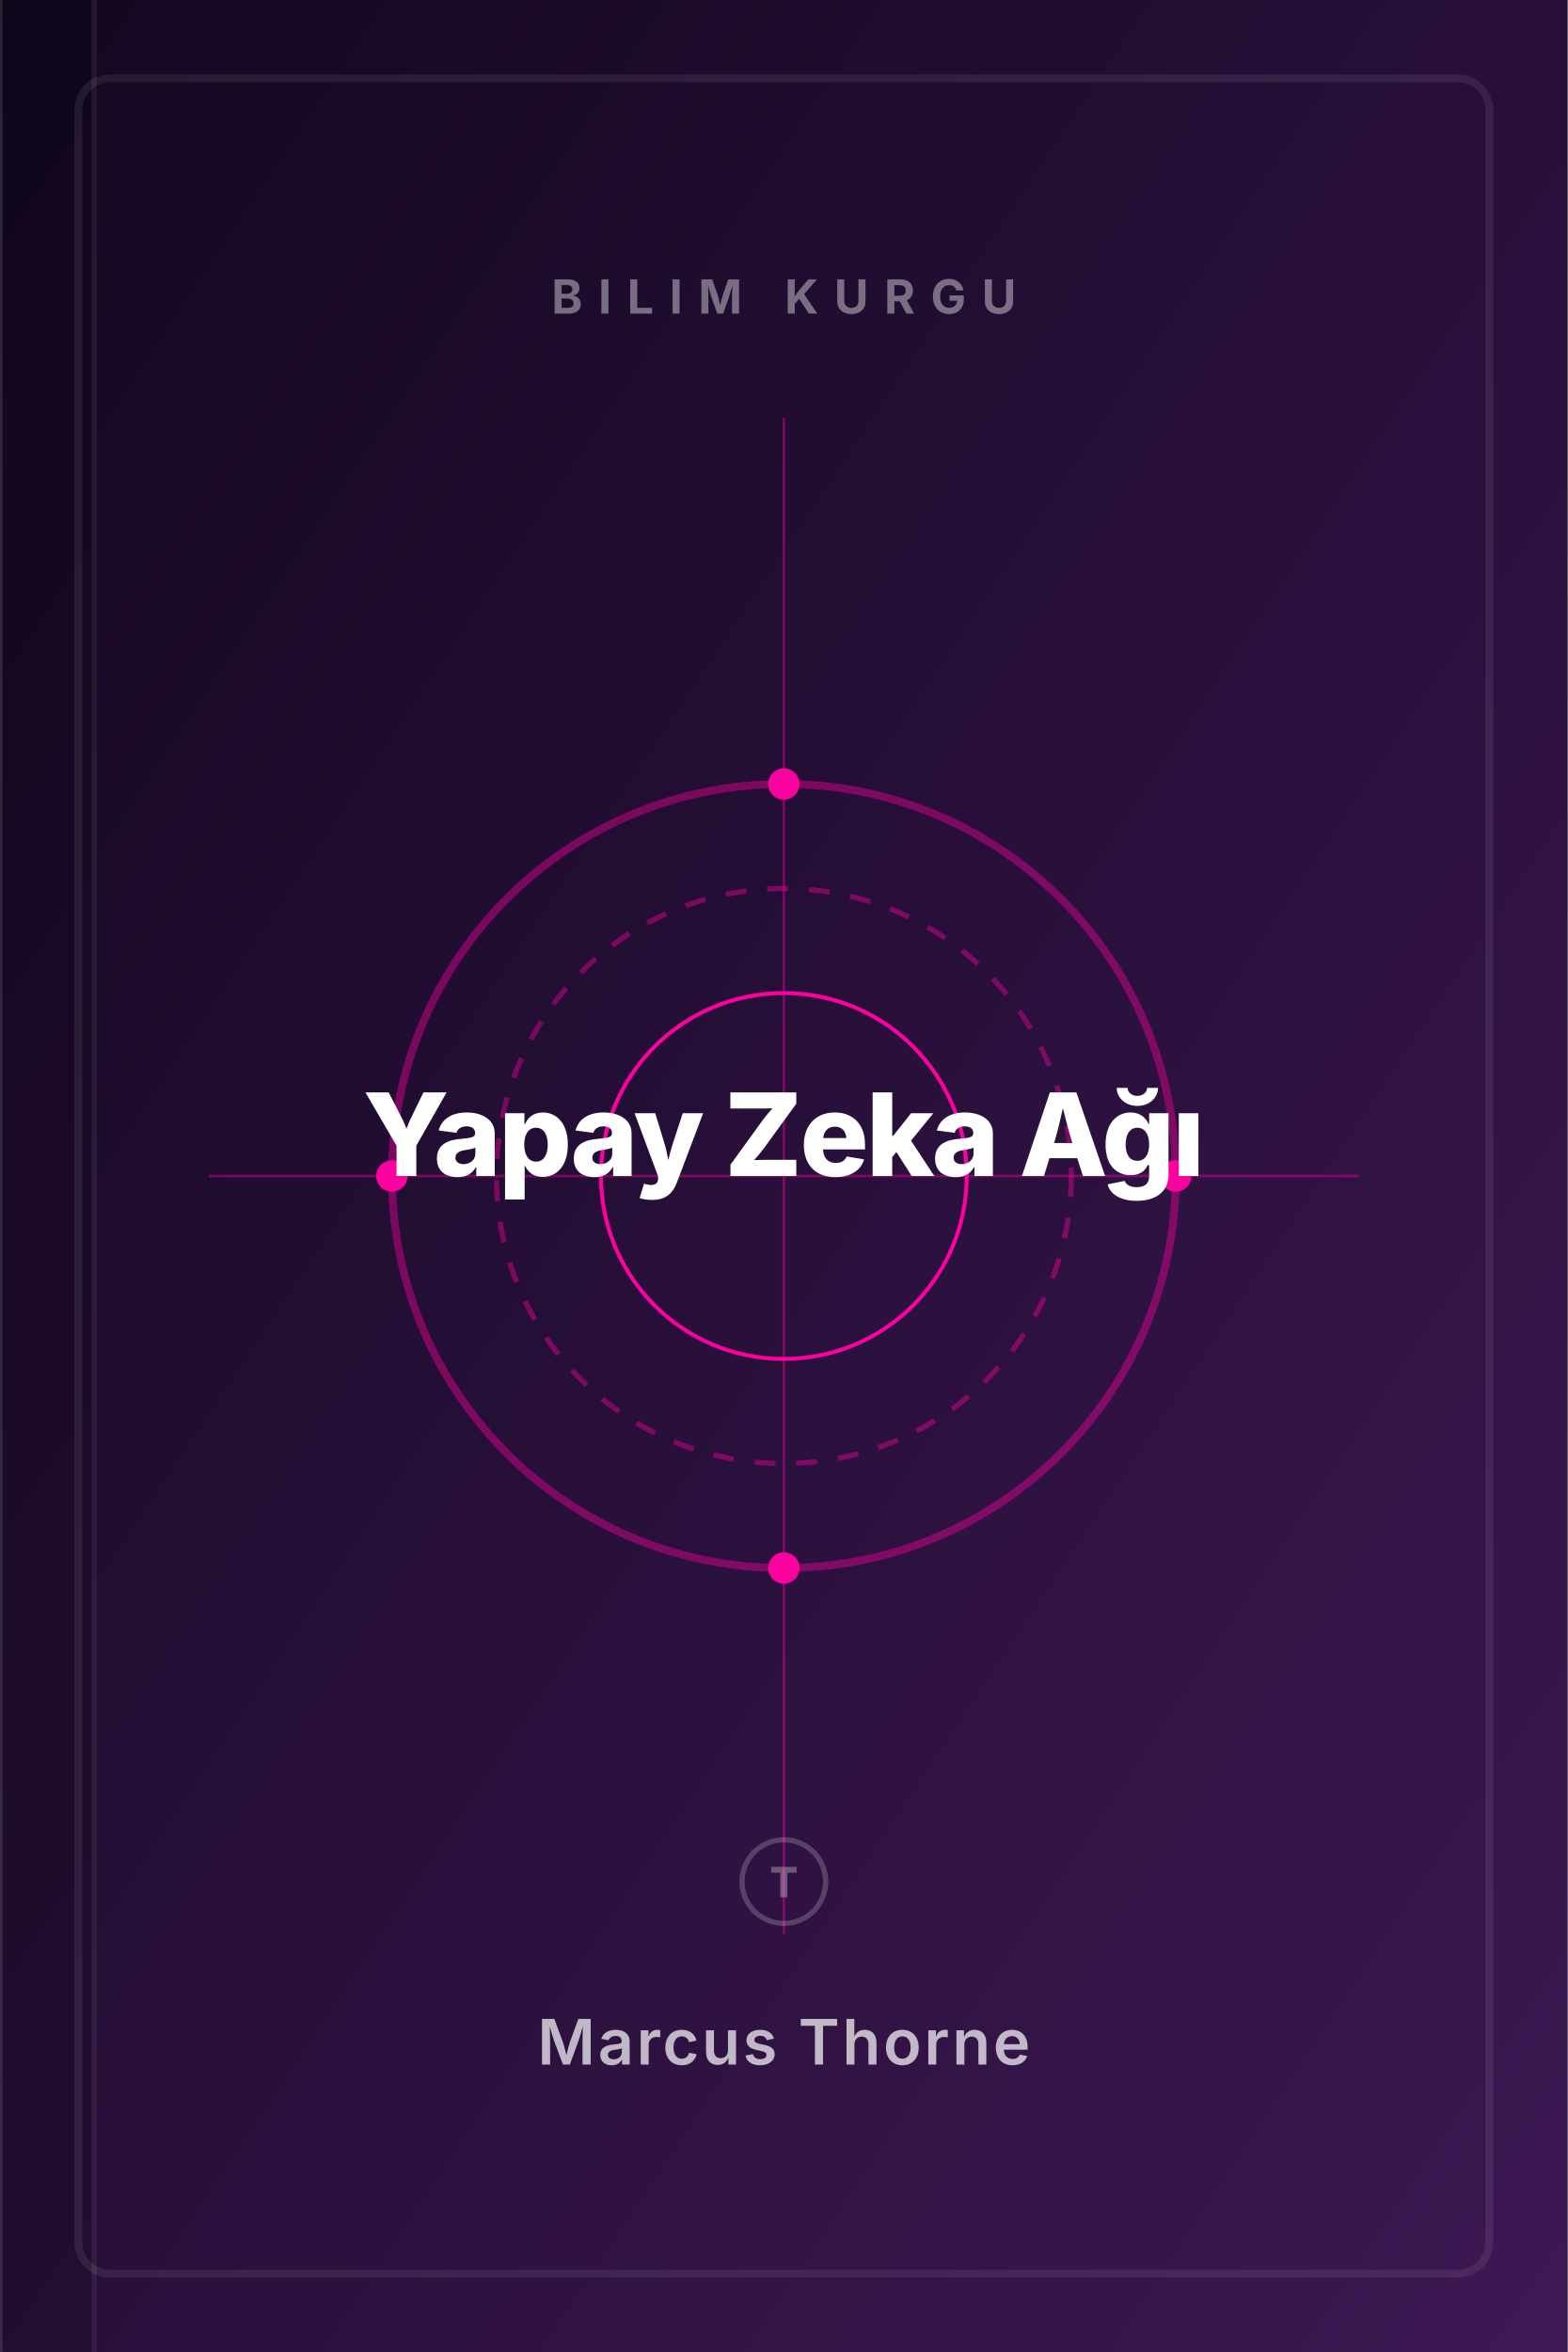
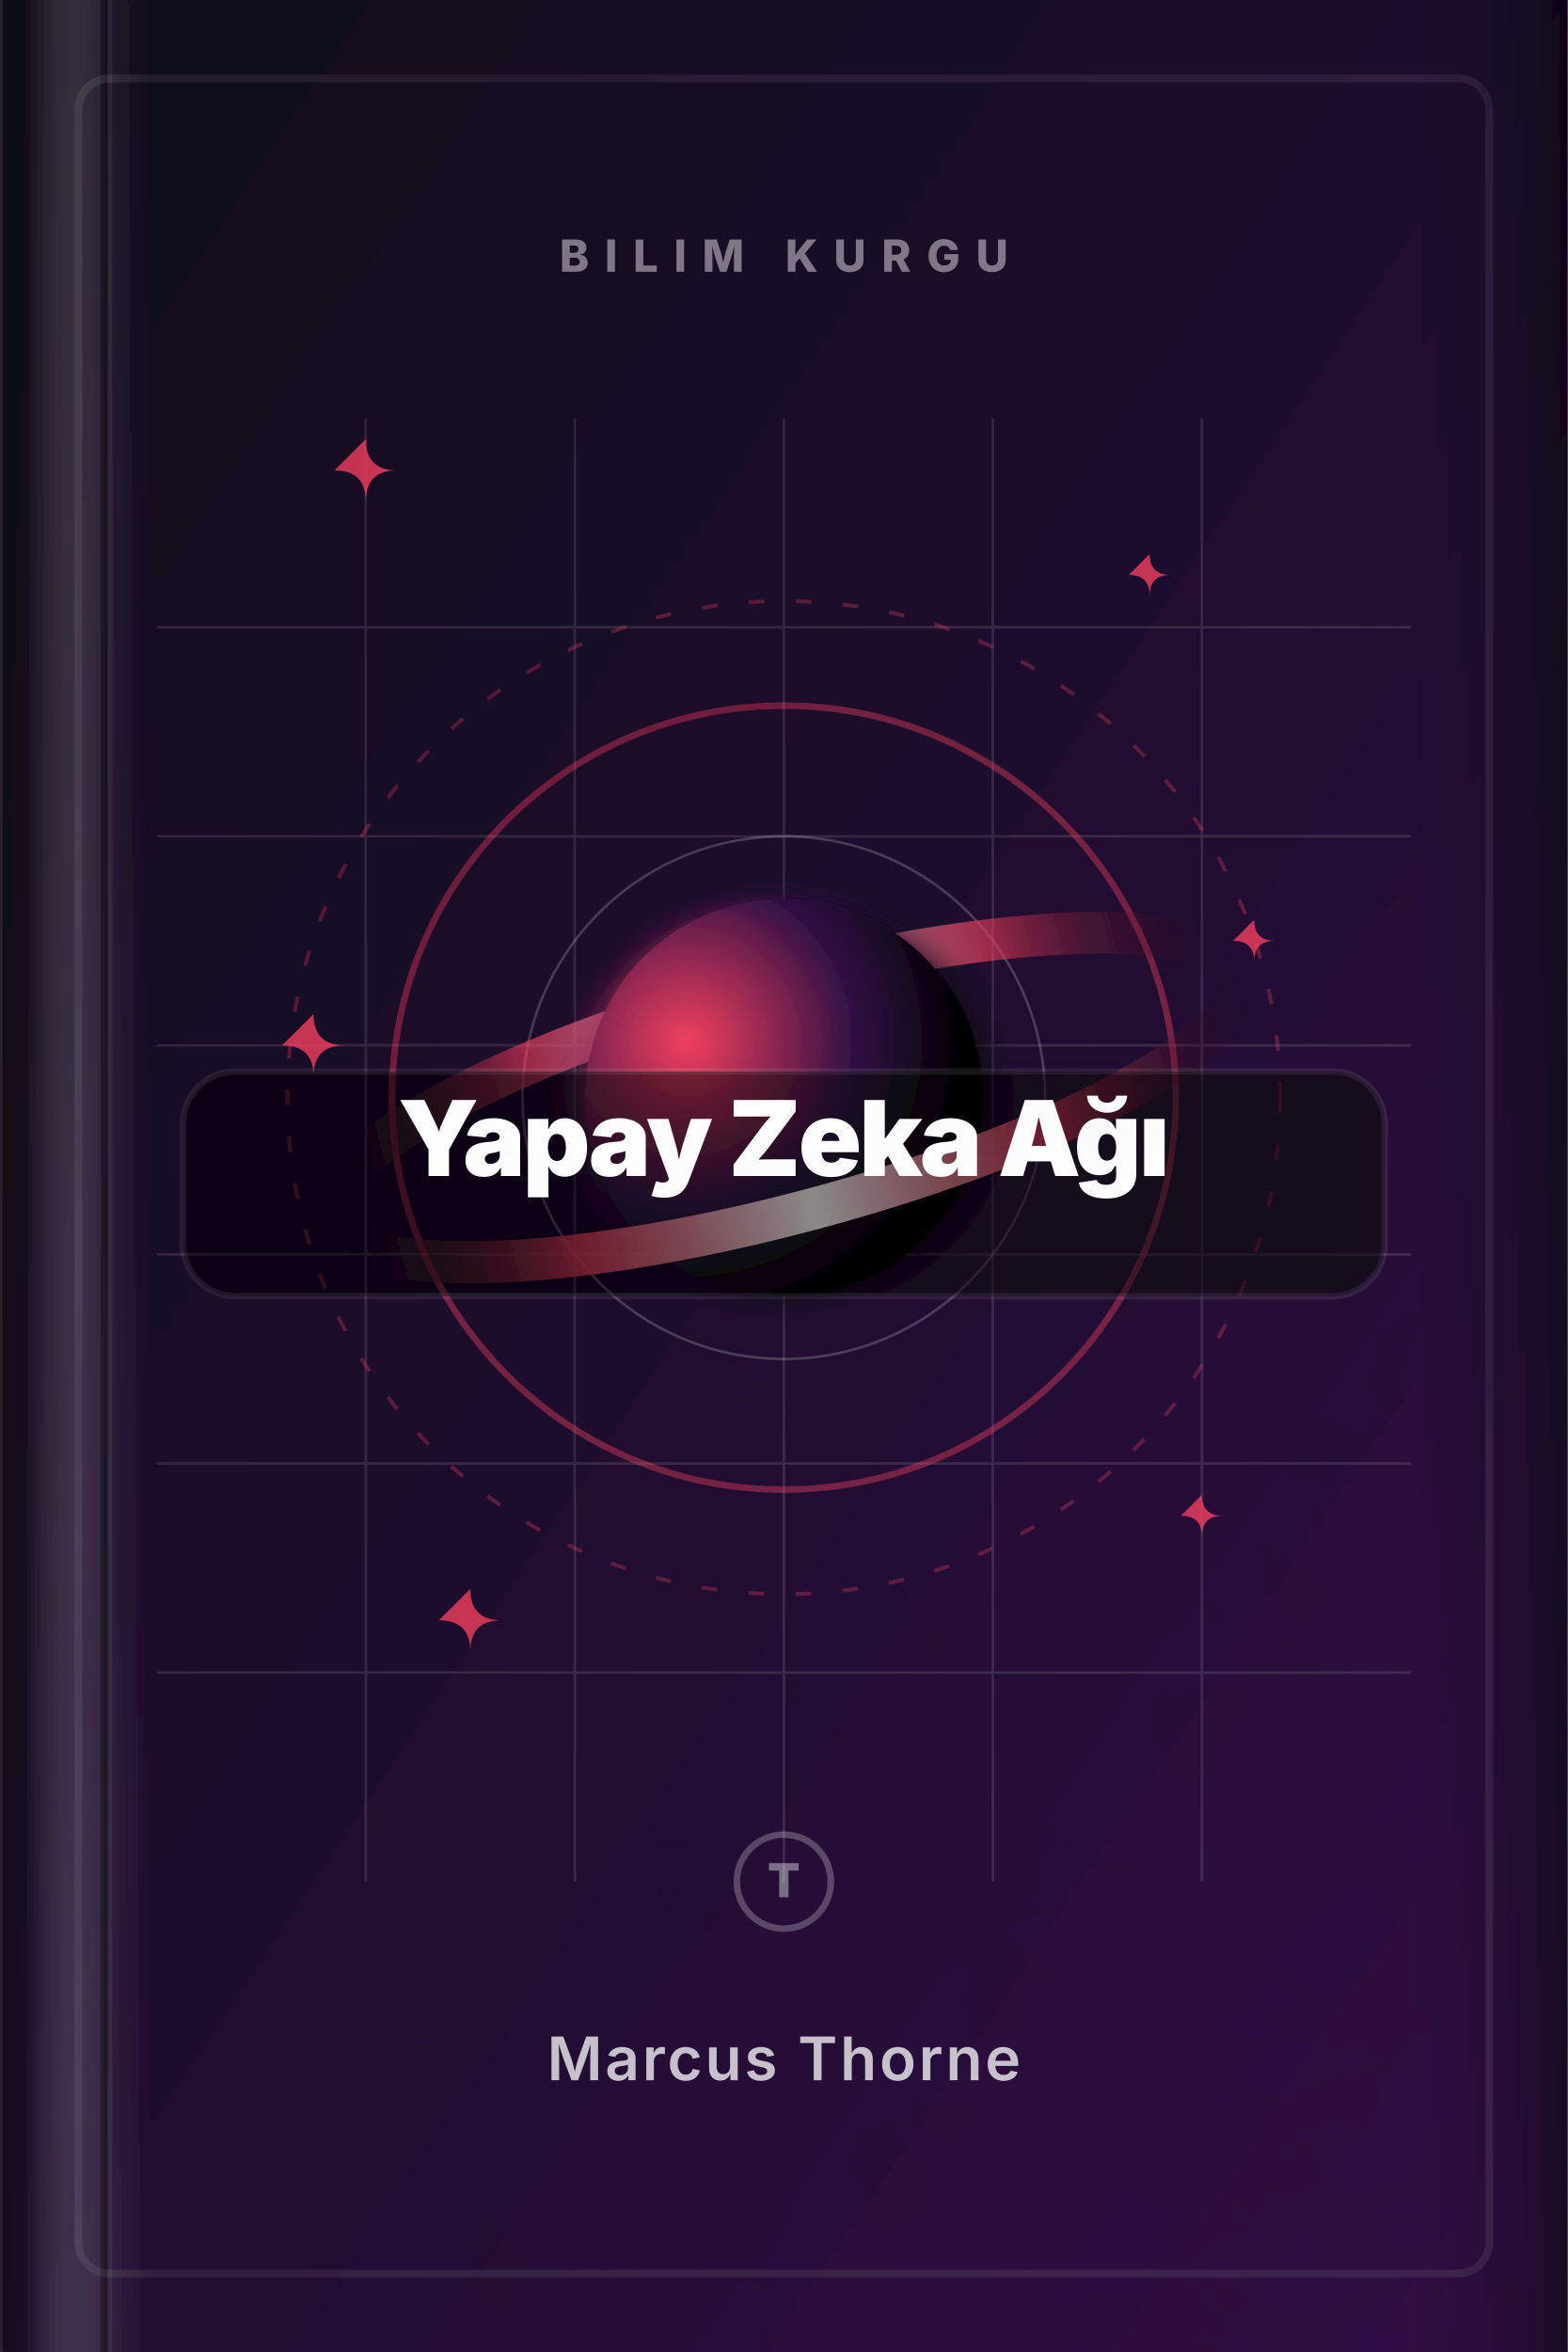
<svg xmlns="http://www.w3.org/2000/svg" viewBox="0 0 300 450" width="100%" height="100%">
  <defs>
    <linearGradient id="grad-13" x1="0%" y1="0%" x2="100%" y2="100%">
-       <stop offset="0%" style="stop-color:#12071f;stop-opacity:1" />
-       <stop offset="100%" style="stop-color:#3e1854;stop-opacity:1" />
+       <stop offset="0%" style="stop-color:#0d0617;stop-opacity:1" />
+       <stop offset="100%" style="stop-color:#321147;stop-opacity:1" />
    </linearGradient>
+     <linearGradient id="spine-shading" x1="0" y1="0" x2="1" y2="0">
+       <stop offset="0%" stop-color="#000000" stop-opacity="0.6" />
+       <stop offset="2%" stop-color="#000000" stop-opacity="0.35" />
+       <stop offset="6%" stop-color="#ffffff" stop-opacity="0.12" />
+       <stop offset="10%" stop-color="#ffffff" stop-opacity="0.0" />
+       <stop offset="90%" stop-color="#000000" stop-opacity="0.0" />
+       <stop offset="97%" stop-color="#000000" stop-opacity="0.25" />
+       <stop offset="100%" stop-color="#000000" stop-opacity="0.55" />
+     </linearGradient>
+     <filter id="paper-texture" x="0%" y="0%" width="100%" height="100%">
+       <feTurbulence type="fractalNoise" baseFrequency="0.05" numOctaves="4" result="noise" />
+       <feColorMatrix type="matrix" values="1 0 0 0 0  0 1 0 0 0  0 0 1 0 0  0 0 0 0.08 0" in="noise" result="coloredNoise" />
+       <feComposite operator="in" in2="SourceGraphic" result="composite" />
+       <feBlend mode="multiply" in="SourceGraphic" in2="coloredNoise" />
+     </filter>
  </defs>
-   <rect width="300" height="450" fill="url(#grad-13)" />
-   <rect x="0" y="0" width="18" height="450" fill="rgba(0,0,0,0.15)" />
-   <line x1="18" y1="0" x2="18" y2="450" stroke="rgba(255,255,255,0.07)" stroke-width="1" />
-   <line x1="0" y1="0" x2="0" y2="450" stroke="rgba(255,255,255,0.12)" stroke-width="1" />
-   <circle cx="150" cy="225" r="75" fill="none" stroke="rgba(255, 0, 160, 0.4)" stroke-width="1.5" />
-   <circle cx="150" cy="225" r="55" fill="none" stroke="rgba(255, 0, 160, 0.4)" stroke-width="1" stroke-dasharray="4,4" />
-   <circle cx="150" cy="225" r="35" fill="none" stroke="#ff00a0" stroke-width="0.75" />
-   <line x1="150" y1="80" x2="150" y2="370" stroke="rgba(255, 0, 160, 0.4)" stroke-width="0.5" />
-   <line x1="40" y1="225" x2="260" y2="225" stroke="rgba(255, 0, 160, 0.4)" stroke-width="0.5" />
-   <circle cx="150" cy="150" r="3" fill="#ff00a0" />
-   <circle cx="150" cy="300" r="3" fill="#ff00a0" />
-   <circle cx="75" cy="225" r="3" fill="#ff00a0" />
-   <circle cx="225" cy="225" r="3" fill="#ff00a0" />
-   <rect x="15" y="15" width="270" height="420" rx="6" fill="none" stroke="rgba(255,255,255,0.08)" stroke-width="1.5" />
-   <text x="150" y="60" fill="rgba(255,255,255,0.4)" font-family="system-ui, -apple-system, sans-serif" font-size="9" font-weight="700" letter-spacing="3" text-anchor="middle">BILIM KURGU</text>
-   <text x="150" y="225.0" text-anchor="middle" fill="#ffffff" font-family="system-ui, -apple-system, sans-serif" font-size="22px" font-weight="800" letter-spacing="-0.5px">
-     <tspan x="150" dy="0">Yapay Zeka Ağı</tspan>
-   </text>
-   <g transform="translate(150, 360)">
-     <circle cx="0" cy="0" r="8" fill="none" stroke="rgba(255,255,255,0.2)" stroke-width="1" />
-     <text x="0" y="3" fill="rgba(255,255,255,0.3)" font-family="system-ui, -apple-system, sans-serif" font-size="8" font-weight="800" text-anchor="middle">T</text>
+   <g filter="url(#paper-texture)">
+     <rect width="300" height="450" fill="url(#grad-13)" />
+     <rect width="300" height="450" fill="url(#spine-shading)" />
+     <line x1="20" y1="0" x2="20" y2="450" stroke="rgba(0,0,0,0.4)" stroke-width="1.5" />
+     <line x1="21" y1="0" x2="21" y2="450" stroke="rgba(255,255,255,0.06)" stroke-width="1" />
+     <rect x="0" y="0" width="20" height="450" fill="rgba(255,255,255,0.03)" />
+     <line x1="0" y1="0" x2="0" y2="450" stroke="rgba(255,255,255,0.1)" stroke-width="1" />
+     <g opacity="0.12">
+       <line x1="30" y1="120" x2="270" y2="120" stroke="#ffffff" stroke-width="0.5" />
+       <line x1="30" y1="160" x2="270" y2="160" stroke="#ffffff" stroke-width="0.5" />
+       <line x1="30" y1="200" x2="270" y2="200" stroke="#ffffff" stroke-width="0.5" />
+       <line x1="30" y1="240" x2="270" y2="240" stroke="#ffffff" stroke-width="0.5" />
+       <line x1="30" y1="280" x2="270" y2="280" stroke="#ffffff" stroke-width="0.5" />
+       <line x1="30" y1="320" x2="270" y2="320" stroke="#ffffff" stroke-width="0.5" />
+       <line x1="70" y1="80" x2="70" y2="360" stroke="#ffffff" stroke-width="0.5" />
+       <line x1="110" y1="80" x2="110" y2="360" stroke="#ffffff" stroke-width="0.5" />
+       <line x1="150" y1="80" x2="150" y2="360" stroke="#ffffff" stroke-width="0.5" />
+       <line x1="190" y1="80" x2="190" y2="360" stroke="#ffffff" stroke-width="0.5" />
+       <line x1="230" y1="80" x2="230" y2="360" stroke="#ffffff" stroke-width="0.5" />
+     </g>
+     <circle cx="150" cy="210" r="95" fill="none" stroke="#f43f5e" stroke-width="0.75" opacity="0.3" stroke-dasharray="3,6" />
+     <circle cx="150" cy="210" r="75" fill="none" stroke="#f43f5e" stroke-width="1.25" opacity="0.4" />
+     <circle cx="150" cy="210" r="50" fill="none" stroke="#ffffff" stroke-width="0.5" opacity="0.2" />
+     <g transform="translate(150, 210) rotate(-15)">
+       <path d="M -90 0 A 90 22 0 0 1 90 0" fill="none" stroke="url(#planet-ring-grad)" stroke-width="8" opacity="0.75" />
+       <circle cx="0" cy="0" r="38" fill="url(#planet-body-grad)" filter="url(#glow-filter)" />
+       <path d="M 90 0 A 90 22 0 0 1 -90 0" fill="none" stroke="url(#planet-ring-grad)" stroke-width="8" />
+     </g>
+     <path d="M 70 84 Q 70 90 76 90 Q 70 90 70 96 Q 70 90 64 90 Z" fill="#f43f5e" opacity="0.8" />
+     <path d="M 220 106 Q 220 110 224 110 Q 220 110 220 114 Q 220 110 216 110 Z" fill="#f43f5e" opacity="0.8" />
+     <path d="M 90 304 Q 90 310 96 310 Q 90 310 90 316 Q 90 310 84 310 Z" fill="#f43f5e" opacity="0.8" />
+     <path d="M 230 286 Q 230 290 234 290 Q 230 290 230 294 Q 230 290 226 290 Z" fill="#f43f5e" opacity="0.8" />
+     <path d="M 60 194 Q 60 200 66 200 Q 60 200 60 206 Q 60 200 54 200 Z" fill="#f43f5e" opacity="0.8" />
+     <path d="M 240 176 Q 240 180 244 180 Q 240 180 240 184 Q 240 180 236 180 Z" fill="#f43f5e" opacity="0.8" />
+     <defs>
+       <radialGradient id="planet-body-grad" cx="30%" cy="30%" r="70%">
+         <stop offset="0%" stop-color="#f43f5e" />
+         <stop offset="60%" stop-color="#321147" />
+         <stop offset="100%" stop-color="#000000" />
+       </radialGradient>
+       <linearGradient id="planet-ring-grad" x1="0" y1="0" x2="1" y2="0">
+         <stop offset="0%" stop-color="rgba(0,0,0,0)" />
+         <stop offset="25%" stop-color="#f43f5e" stop-opacity="0.8" />
+         <stop offset="50%" stop-color="#ffffff" />
+         <stop offset="75%" stop-color="#f43f5e" stop-opacity="0.8" />
+         <stop offset="100%" stop-color="rgba(0,0,0,0)" />
+       </linearGradient>
+       <filter id="glow-filter" x="-20%" y="-20%" width="140%" height="140%">
+         <feGaussianBlur stdDeviation="3" result="blur" />
+         <feMerge>
+           <feMergeNode in="blur" />
+           <feMergeNode in="SourceGraphic" />
+         </feMerge>
+       </filter>
+     </defs>
+     <rect x="15" y="15" width="270" height="420" rx="6" fill="none" stroke="rgba(255,255,255,0.08)" stroke-width="1.5" />
+     <rect x="35" y="205.0" width="230" height="43" rx="10" fill="rgba(0,0,0,0.45)" stroke="rgba(255,255,255,0.08)" stroke-width="1.25" backdrop-filter="blur(5px)" />
+     <text x="150" y="52" fill="rgba(255,255,255,0.45)" font-family="system-ui, -apple-system, sans-serif" font-size="8.5" font-weight="800" letter-spacing="3" text-anchor="middle">BILIM KURGU</text>
+     <text x="150" y="225.0" text-anchor="middle" fill="#ffffff" font-family="system-ui, -apple-system, sans-serif" font-size="20px" font-weight="900" letter-spacing="-0.5px" text-transform="uppercase">
+       <tspan x="150" dy="0">Yapay Zeka Ağı</tspan>
+     </text>
+     <g transform="translate(150, 360)">
+       <circle cx="0" cy="0" r="9" fill="none" stroke="rgba(255,255,255,0.25)" stroke-width="1.25" />
+       <text x="0" y="3" fill="rgba(255,255,255,0.4)" font-family="system-ui, -apple-system, sans-serif" font-size="9" font-weight="900" text-anchor="middle">T</text>
+     </g>
+     <text x="150" y="398" fill="rgba(255,255,255,0.75)" font-family="system-ui, -apple-system, sans-serif" font-size="11.5" font-weight="600" letter-spacing="0.5" text-anchor="middle">Marcus Thorne</text>
  </g>
-   <text x="150" y="395" fill="rgba(255,255,255,0.7)" font-family="system-ui, -apple-system, sans-serif" font-size="12" font-weight="600" letter-spacing="0.5" text-anchor="middle">Marcus Thorne</text>
</svg>
